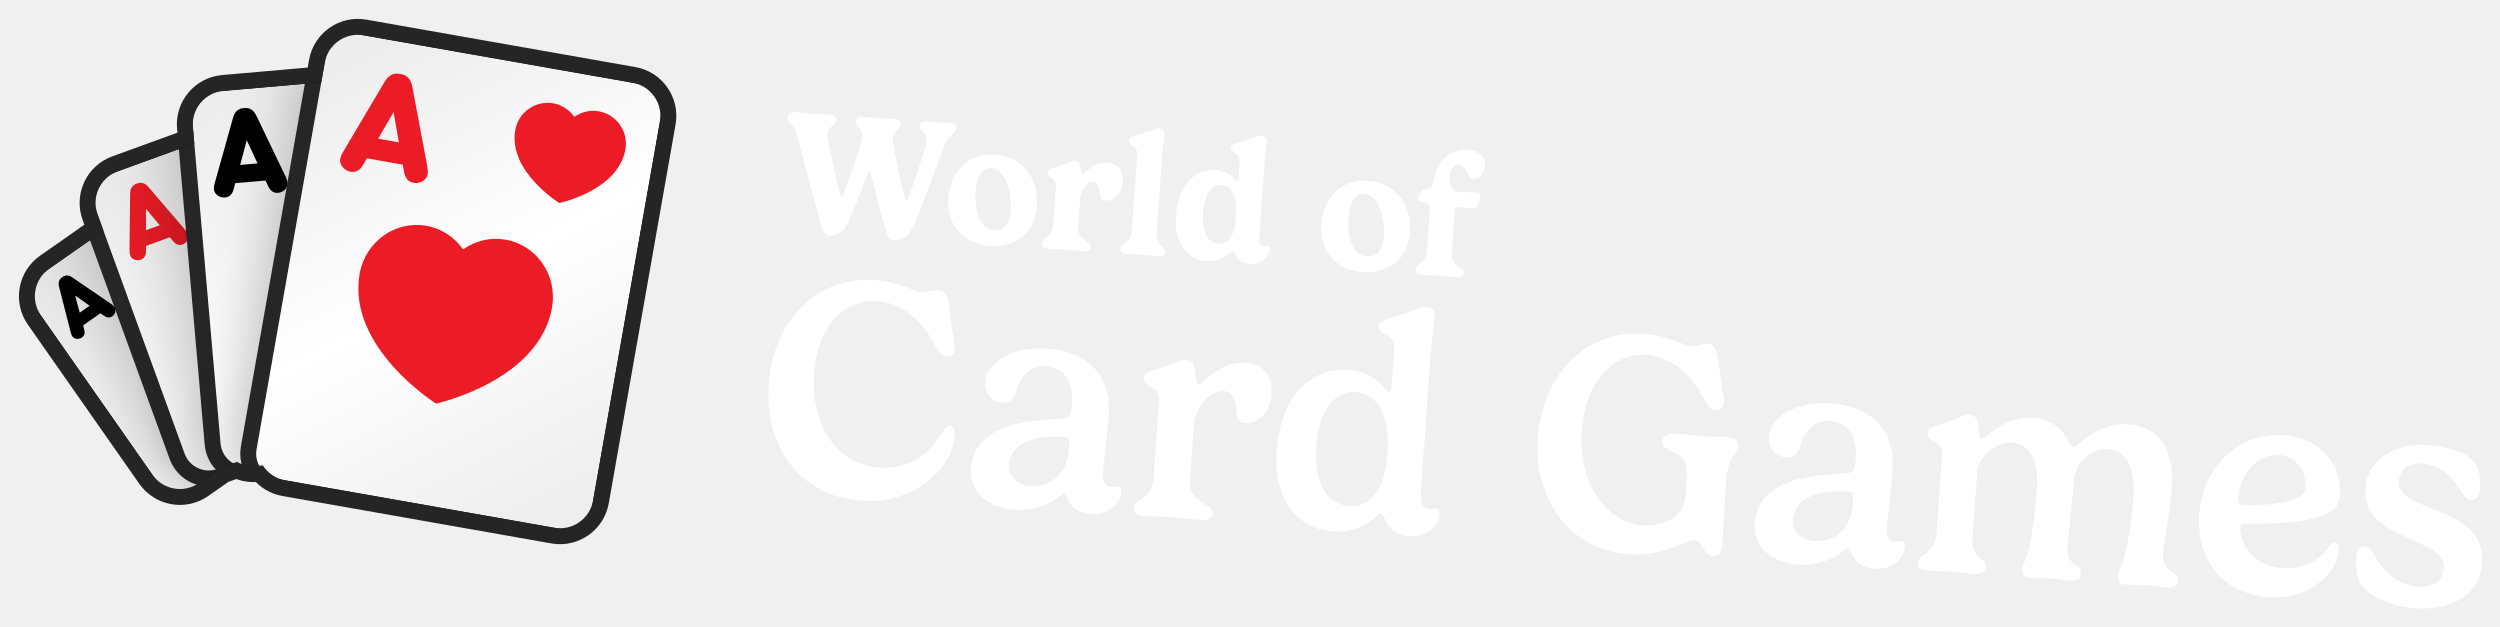
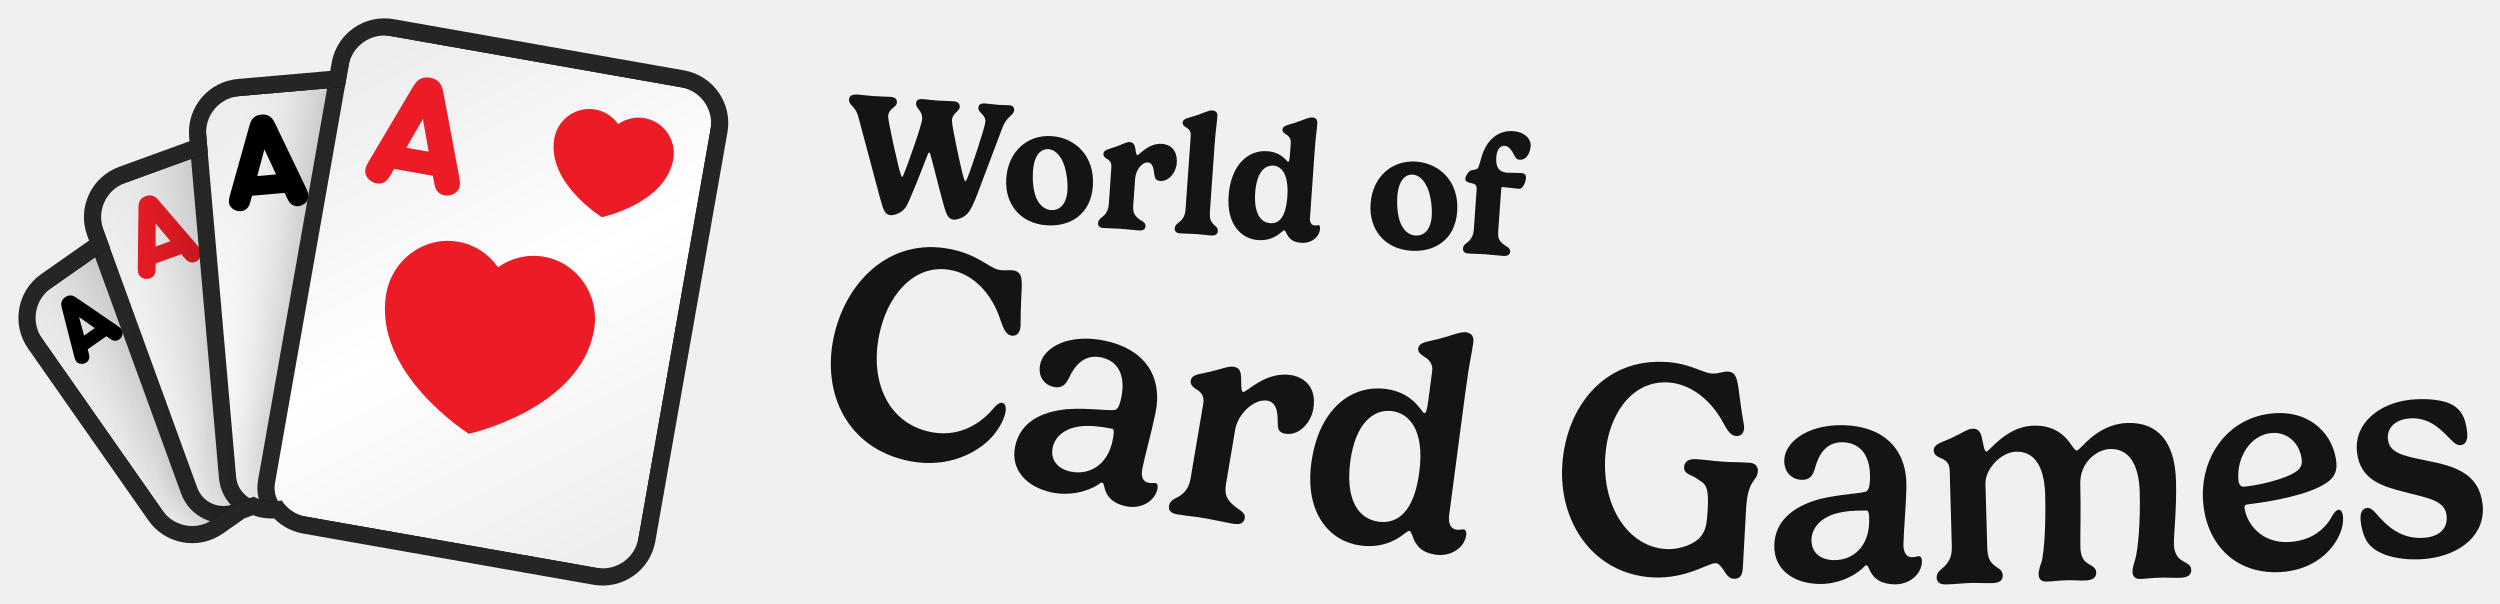
- <svg xmlns="http://www.w3.org/2000/svg" xmlns:xlink="http://www.w3.org/1999/xlink" viewBox="-3.36 -3.36 474.02 118.74" width="474.02" height="118.74">
+ <svg xmlns="http://www.w3.org/2000/svg" xmlns:xlink="http://www.w3.org/1999/xlink" viewBox="-3 -3 438.98 106" width="438.98" height="106">
  <defs>
    <rect id="path-1" x="0" y="0" width="5464" height="1280" />
    <rect id="path-3" x="0" y="0" width="1279.966" height="1280" />
    <path d="M654.667,7.381 L1041.451,230.691 C1067.755,245.877 1076.767,279.512 1061.581,305.816 L747.051,850.597 C731.865,876.902 698.23,885.914 671.926,870.727 L285.142,647.418 C271.344,639.451 262.304,626.408 259.019,612.01 L248.673,609.238 C237.588,606.268 228.207,600.115 221.247,592.027 L200.473,592.025 C198.498,592.025 196.547,591.921 194.626,591.718 L151.468,603.281 C122.13,611.142 91.974,593.731 84.112,564.393 L1.886,257.522 C-5.975,228.183 11.436,198.027 40.774,190.166 L145.477,162.11 L145.477,133.795 C145.477,103.422 170.1,78.799 200.473,78.799 L333.867,78.799 L340.716,53.24 C348.577,23.901 378.734,6.491 408.072,14.352 L563.147,55.903 L579.542,27.511 C594.728,1.207 628.363,-7.806 654.667,7.381 Z" id="path-5" />
    <filter x="-59.0%" y="-44.4%" width="218.0%" height="188.8%" filterUnits="objectBoundingBox" id="filter-7">
      <feOffset dx="0" dy="0" in="SourceAlpha" result="shadowOffsetOuter1" />
      <feGaussianBlur stdDeviation="64" in="shadowOffsetOuter1" result="shadowBlurOuter1" />
      <feColorMatrix values="0 0 0 0 0   0 0 0 0 0   0 0 0 0 0  0 0 0 0.32 0" type="matrix" in="shadowBlurOuter1" result="shadowMatrixOuter1" />
      <feMerge>
        <feMergeNode in="shadowMatrixOuter1" />
        <feMergeNode in="SourceGraphic" />
      </feMerge>
    </filter>
    <linearGradient x1="21.639%" y1="0%" x2="78.361%" y2="100%" id="linearGradient-8">
      <stop stop-color="#EDEDED" offset="0%" />
      <stop stop-color="#FFFFFF" offset="50.295%" />
      <stop stop-color="#EEEEEE" offset="100%" />
    </linearGradient>
    <filter x="-49.2%" y="-37.0%" width="198.3%" height="174.0%" filterUnits="objectBoundingBox" id="filter-9">
      <feOffset dx="0" dy="0" in="SourceAlpha" result="shadowOffsetOuter1" />
      <feGaussianBlur stdDeviation="64" in="shadowOffsetOuter1" result="shadowBlurOuter1" />
      <feColorMatrix values="0 0 0 0 0   0 0 0 0 0   0 0 0 0 0  0 0 0 0.32 0" type="matrix" in="shadowBlurOuter1" result="shadowMatrixOuter1" />
      <feMerge>
        <feMergeNode in="shadowMatrixOuter1" />
        <feMergeNode in="SourceGraphic" />
      </feMerge>
    </filter>
    <linearGradient x1="21.639%" y1="0%" x2="78.361%" y2="100%" id="linearGradient-10">
      <stop stop-color="#EDEDED" offset="0%" />
      <stop stop-color="#FFFFFF" offset="50.295%" />
      <stop stop-color="#EEEEEE" offset="100%" />
    </linearGradient>
    <filter x="-41.0%" y="-30.9%" width="181.9%" height="161.7%" filterUnits="objectBoundingBox" id="filter-11">
      <feOffset dx="0" dy="0" in="SourceAlpha" result="shadowOffsetOuter1" />
      <feGaussianBlur stdDeviation="64" in="shadowOffsetOuter1" result="shadowBlurOuter1" />
      <feColorMatrix values="0 0 0 0 0   0 0 0 0 0   0 0 0 0 0  0 0 0 0.32 0" type="matrix" in="shadowBlurOuter1" result="shadowMatrixOuter1" />
      <feMerge>
        <feMergeNode in="shadowMatrixOuter1" />
        <feMergeNode in="SourceGraphic" />
      </feMerge>
    </filter>
    <linearGradient x1="21.639%" y1="0%" x2="78.361%" y2="100%" id="linearGradient-12">
      <stop stop-color="#EDEDED" offset="0%" />
      <stop stop-color="#FFFFFF" offset="50.295%" />
      <stop stop-color="#EEEEEE" offset="100%" />
    </linearGradient>
    <filter x="-34.1%" y="-25.7%" width="168.3%" height="151.4%" filterUnits="objectBoundingBox" id="filter-13">
      <feOffset dx="0" dy="0" in="SourceAlpha" result="shadowOffsetOuter1" />
      <feGaussianBlur stdDeviation="64" in="shadowOffsetOuter1" result="shadowBlurOuter1" />
      <feColorMatrix values="0 0 0 0 0   0 0 0 0 0   0 0 0 0 0  0 0 0 0.32 0" type="matrix" in="shadowBlurOuter1" result="shadowMatrixOuter1" />
      <feMerge>
        <feMergeNode in="shadowMatrixOuter1" />
        <feMergeNode in="SourceGraphic" />
      </feMerge>
    </filter>
    <linearGradient x1="21.639%" y1="0%" x2="78.361%" y2="100%" id="linearGradient-14">
      <stop stop-color="#EDEDED" offset="0%" />
      <stop stop-color="#FFFFFF" offset="50.295%" />
      <stop stop-color="#EEEEEE" offset="100%" />
    </linearGradient>
  </defs>
  <g transform="translate(-11.594,-23.478) scale(0.11594)">
    <mask id="mask-4" fill="white">
      <use xlink:href="#path-3" />
    </mask>
    <g id="Mask" />
    <g id="Group" stroke-width="1" fill-rule="evenodd" mask="url(#mask-4)">
      <g transform="translate(700.504, 678.0126) rotate(-20) translate(-700.504, -678.0126)translate(166.0272, 238.9585)">
        <g transform="translate(-0, -0)">
          <mask id="mask-6" fill="white">
            <use xlink:href="#path-5" />
          </mask>
          <path stroke="#252525" stroke-width="26" d="M661.167,-3.877 L1047.951,219.432 C1080.473,238.209 1091.616,279.794 1072.839,312.316 L758.31,857.097 C739.533,889.619 697.948,900.762 665.426,881.986 L278.642,658.676 C264.448,650.481 253.966,637.684 248.632,622.685 L245.308,621.795 C234.009,618.767 223.884,612.979 215.705,605.026 L200.473,605.025 C198.91,605.025 197.353,604.972 195.803,604.861 L154.833,615.838 C118.559,625.557 81.275,604.031 71.555,567.758 L-10.671,260.886 C-20.39,224.613 1.136,187.328 37.41,177.609 L132.477,152.135 L132.477,133.795 C132.477,96.242 162.92,65.799 200.473,65.799 L323.892,65.799 L328.159,49.875 C337.879,13.602 375.163,-7.925 411.436,1.795 L556.877,40.764 L568.283,21.011 C587.06,-11.511 628.645,-22.654 661.167,-3.877 Z" />
          <g mask="url(#mask-6)">
            <g transform="translate(-12.346, -20.1207)">
              <g id="small_spade_1" filter="url(#filter-7)" transform="translate(210.9129, 389.3938) rotate(-15) translate(-210.9129, -389.3938)translate(49.8576, 175.5497)">
                <rect id="Background" stroke="#252525" stroke-width="26" fill="url(#linearGradient-8)" x="-13" y="-13" width="348.11" height="453.688" rx="54.996" />
                <path d="M243.897,27.593 C243.897,27.593 294.439,46.921 294.501,83.212 C294.501,98.995 281.209,111.813 264.79,111.831 C259.556,111.836 254.629,110.478 250.35,108.157 L256.538,128.766 L231.229,128.766 L237.404,108.197 C233.153,110.517 228.26,111.881 223.047,111.892 C206.62,111.901 193.284,99.118 193.266,83.326 C193.205,47.045 243.897,27.593 243.897,27.593 Z" id="Spade-small" fill="#000000" />
                <path d="M24.778,103.856 L51.007,34.253 C52.733,29.769 54.044,27.838 56.046,26.251 C58.462,24.32 61.015,23.561 64.605,23.561 C68.194,23.561 70.748,24.32 73.164,26.251 C75.165,27.838 76.477,29.769 78.202,34.253 L104.431,103.856 C106.709,109.926 108.228,114.686 103.603,119.308 C101.463,121.446 98.219,122.895 94.906,122.895 C92.214,122.895 89.798,121.998 88.073,120.412 C86.002,118.549 85.105,116.687 83.31,111.72 L81.861,107.719 L47.349,107.719 L45.899,111.72 C44.105,116.687 43.207,118.549 41.137,120.412 C39.411,121.998 36.995,122.895 34.303,122.895 C30.99,122.895 27.746,121.446 25.606,119.308 C20.982,114.686 22.5,109.926 24.778,103.856 Z M74.544,87.576 L64.605,60.259 L54.665,87.576 L74.544,87.576 Z" id="A" fill="#000000" />
              </g>
              <g id="small_diamond_1" filter="url(#filter-9)" transform="translate(351.0898, 355.5329) rotate(-360) translate(-351.0898, -355.5329)translate(157.8235, 98.9199)">
                <rect id="Background" stroke="#252525" stroke-width="26" fill="url(#linearGradient-10)" x="-13" y="-13" width="412.533" height="539.226" rx="54.996" />
                <polygon id="Diamond-small" fill="#EB1B28" points="300.954 22.074 353.401 93.826 300.954 165.557 248.485 93.826" />
                <path d="M29.802,125.878 L61.277,42.355 C63.348,36.974 64.921,34.657 67.323,32.753 C70.222,30.435 73.287,29.524 77.594,29.524 C81.901,29.524 84.966,30.435 87.865,32.753 C90.267,34.657 91.841,36.974 93.911,42.355 L125.386,125.878 C128.119,133.163 129.942,138.875 124.392,144.421 C121.824,146.987 117.932,148.725 113.956,148.725 C110.725,148.725 107.826,147.649 105.756,145.745 C103.271,143.51 102.194,141.275 100.041,135.315 L98.301,130.514 L56.887,130.514 L55.148,135.315 C52.994,141.275 51.917,143.51 49.432,145.745 C47.362,147.649 44.463,148.725 41.232,148.725 C37.257,148.725 33.364,146.987 30.796,144.421 C25.247,138.875 27.069,133.163 29.802,125.878 Z M89.521,106.343 L77.594,73.562 L65.667,106.343 L89.521,106.343 Z" id="A" fill="#EB1B28" />
              </g>
              <g id="small_clover_1" filter="url(#filter-11)" transform="translate(511.6136, 377.7066) rotate(-345) translate(-511.6136, -377.7066)translate(279.6941, 69.771)">
                <rect id="Background" stroke="#252525" stroke-width="26" fill="url(#linearGradient-12)" x="-13" y="-13" width="489.839" height="641.871" rx="54.996" />
                <path d="M347.866,39.734 C367.599,39.734 383.595,55.536 383.595,75.06 C383.595,84.425 379.905,92.946 373.883,99.274 C378.307,97.333 383.203,96.253 388.353,96.253 C408.072,96.253 424.081,112.082 424.081,131.58 C424.081,151.104 408.072,166.919 388.353,166.919 C372.39,166.919 358.858,156.556 354.282,142.251 C354.334,142.684 354.408,143.092 354.506,143.474 C358.945,160.826 367.798,185.424 367.798,185.424 L328,185.424 C328,185.424 336.827,160.734 341.253,143.474 C341.354,143.079 341.428,142.656 341.479,142.206 C336.916,156.534 323.372,166.919 307.393,166.919 C287.646,166.919 271.677,151.104 271.677,131.58 C271.677,112.082 287.646,96.253 307.393,96.253 C312.539,96.253 317.432,97.331 321.855,99.271 C315.837,92.944 312.15,84.424 312.15,75.06 C312.15,55.536 328.133,39.734 347.866,39.734 Z" id="Clover-small" fill="#000000" />
                <path d="M28.576,146.475 L66.345,46.247 C68.83,39.79 70.719,37.009 73.601,34.724 C77.08,31.943 80.758,30.85 85.926,30.85 C91.095,30.85 94.772,31.943 98.251,34.724 C101.133,37.009 103.022,39.79 105.507,46.247 L143.276,146.475 C146.556,155.216 148.743,162.07 142.084,168.726 C139.003,171.805 134.331,173.891 129.56,173.891 C125.684,173.891 122.205,172.6 119.72,170.315 C116.738,167.633 115.446,164.951 112.862,157.799 L110.775,152.038 L61.078,152.038 L58.99,157.799 C56.406,164.951 55.114,167.633 52.132,170.315 C49.647,172.6 46.168,173.891 42.292,173.891 C37.521,173.891 32.85,171.805 29.768,168.726 C23.109,162.07 25.296,155.216 28.576,146.475 Z M100.239,123.032 L85.926,83.696 L71.613,123.032 L100.239,123.032 Z" id="A" fill="#000000" />
              </g>
              <g id="small_heart_1" filter="url(#filter-13)" transform="translate(675.6425, 459.1748) rotate(-330) translate(-675.6425, -459.1748)translate(397.3371, 89.6494)">
                <rect id="Background" stroke="#252525" stroke-width="26" fill="url(#linearGradient-14)" x="-13" y="-13" width="582.611" height="765.051" rx="54.996" />
                <path d="M341.635,288.824 C315.976,288.845 292.736,299.456 275.815,316.611 C258.851,299.507 235.579,288.948 209.909,288.989 C158.08,289.041 116.117,332.207 116.16,385.365 C116.309,507.485 276.113,572.616 276.113,572.616 C276.113,572.616 435.789,507.092 435.619,384.932 C435.544,331.774 393.497,288.752 341.635,288.824" id="Heart-big" fill="#EB1B28" />
                <path d="M417.458,71.521 C407.751,61.933 394.392,55.711 379.689,55.711 C350.027,55.745 325.983,79.908 326.015,109.677 C326.095,178.084 417.593,214.563 417.593,214.563 C417.593,214.563 508.981,177.883 508.901,109.459 C508.854,79.674 484.777,55.594 455.084,55.627 C440.412,55.627 427.165,61.899 417.458,71.521 Z" id="Heart-small" fill="#EB1B28" />
                <path d="M56.059,190.564 L101.383,70.289 C104.365,62.541 106.631,59.203 110.09,56.462 C114.264,53.124 118.677,51.813 124.88,51.813 C131.082,51.813 135.495,53.124 139.67,56.462 C143.129,59.203 145.395,62.541 148.377,70.289 L193.701,190.564 C197.637,201.054 200.261,209.278 192.269,217.265 C188.572,220.96 182.966,223.464 177.241,223.464 C172.589,223.464 168.415,221.914 165.433,219.172 C161.855,215.954 160.304,212.735 157.203,204.153 L154.698,197.239 L95.061,197.239 L92.556,204.153 C89.455,212.735 87.905,215.954 84.327,219.172 C81.345,221.914 77.17,223.464 72.518,223.464 C66.793,223.464 61.187,220.96 57.49,217.265 C49.499,209.278 52.123,201.054 56.059,190.564 Z M142.055,162.432 L124.88,115.228 L107.704,162.432 L142.055,162.432 Z" id="A" fill="#EB1B28" />
              </g>
            </g>
          </g>
        </g>
      </g>
    </g>
  </g>
-   <path fill="#ffffff" d="M161.06 29.86C161.22 29.41 161.37 29.14 161.49 29.15C161.57 29.15 161.68 29.29 161.74 29.59C162.42 32.03 164.14 39.23 164.73 40.72C165.06 41.59 165.46 42.12 166.26 42.18C166.75 42.21 168.32 41.91 169.23 40.63C169.71 39.93 170.39 38.42 170.86 37.13L175.67 24.41C176.57 21.95 177.89 22.04 177.97 20.93C178.01 20.37 177.67 20.02 177.03 19.98C176.38 19.93 175.73 19.95 175.08 19.9C174.36 19.85 172.95 19.67 172.31 19.63C171.38 19.56 171.06 19.95 171.02 20.48C170.95 21.48 172.48 21.73 172.38 23.21C172.3 24.35 169.49 32.74 168.84 34.21C168.69 34.54 168.57 34.75 168.49 34.74C168.43 34.74 168.35 34.6 168.26 34.33C167.78 32.95 165.83 23.8 165.89 22.92C166 21.44 167.34 21.26 167.41 20.29C167.46 19.62 166.99 19.26 166.17 19.2C165.32 19.14 164.29 19.15 162.98 19.06C162.26 19.01 160.86 18.83 160.2 18.78C159.29 18.72 158.96 19.11 158.93 19.63C158.86 20.63 160.23 21.01 160.11 22.7C160.02 23.94 157.08 32.12 156.53 33.41C156.45 33.64 156.31 33.89 156.22 33.89C156.15 33.88 156.06 33.73 156.01 33.56C155.48 32.12 153.46 22.92 153.52 22.07C153.62 20.56 155.15 20.44 155.22 19.44C155.26 18.83 154.88 18.41 154.01 18.35C153.14 18.29 151.95 18.29 150.59 18.19C149.22 18.1 148.53 17.97 147.75 17.91C146.57 17.83 145.98 18.05 145.92 18.89C145.88 19.41 146.29 19.88 146.6 20.19C147.31 20.91 147.6 21.69 147.78 22.41L151.8 37.46C152.08 38.55 152.46 39.73 152.5 39.87C152.81 40.73 153.23 41.27 154.03 41.33C154.51 41.36 156.03 41.05 156.94 39.77C157.56 38.87 159.93 32.88 161.06 29.86ZM184.66 28.5C185.77 28.57 186.84 29.51 187.56 31.27C188.13 32.77 188.43 34.87 188.31 36.54C188.11 39.43 186.62 40.43 185.11 40.32C183.95 40.24 182.84 39.42 182.21 37.83C181.62 36.29 181.52 34.32 181.62 32.8C181.85 29.54 183.23 28.4 184.66 28.5ZM176.44 34.18C176.09 39.11 179.14 42.92 184.27 43.27C188.87 43.6 192.86 41.14 193.25 35.65C193.65 29.83 189.82 26.29 185.28 25.97C180.51 25.64 176.8 28.98 176.44 34.18ZM203.99 31.08C204.57 31.12 204.95 31.73 205.09 32.77C205.26 33.92 205.26 34.6 206.34 34.67C207.97 34.79 209.4 33.04 209.53 31.24C209.71 28.63 208.26 27.58 206.65 27.46C204.01 27.28 202.26 29.68 201.9 29.65C201.62 29.63 201.57 28.95 201.48 28.31C201.31 27.45 200.99 27.17 200.38 27.13C199.81 27.09 199.34 27.41 197.67 28.04C196.38 28.49 195.36 28.57 195.3 29.4C195.27 29.85 195.55 30.08 195.88 30.32C196.35 30.57 196.92 31 196.85 31.95L196.35 39.03C196.3 39.87 196.14 40.71 195.28 41.51C194.94 41.8 194.31 42.12 194.26 42.82C194.23 43.31 194.46 43.74 195.26 43.8C196.66 43.89 197.35 43.86 198.46 43.94C200.09 44.05 201.2 44.21 202.15 44.28C203.11 44.35 203.44 43.97 203.48 43.42C203.53 42.66 202.61 42.43 202.09 41.99C201.22 41.23 201 40.67 201.09 39.38L201.45 34.23C201.56 32.64 202.68 30.99 203.99 31.08ZM217.41 22.14C217.47 21.39 217.08 21.03 216.44 20.99C215.72 20.93 214.71 21.51 213.06 22.03C211.76 22.47 210.73 22.55 210.68 23.33C210.65 23.78 210.96 24.01 211.29 24.23C211.76 24.5 212.31 24.96 212.25 25.78L211.25 40.07C211.19 40.91 211.04 41.75 210.16 42.55C209.84 42.84 209.19 43.16 209.14 43.86C209.11 44.35 209.34 44.78 210.14 44.84C211.32 44.92 212.26 44.9 213.35 44.98C214.2 45.04 215.32 45.2 216.18 45.26C217.13 45.33 217.47 44.95 217.5 44.4C217.56 43.66 217.01 43.51 216.57 42.98C216.11 42.44 215.88 41.93 215.97 40.63L216.83 28.34C217.13 24.06 217.29 23.88 217.41 22.14ZM227.69 42.87C225.66 42.73 224.5 40.72 224.76 36.95C225.04 33.02 226.59 31.58 228.31 31.7C229.8 31.8 231.31 33.27 231 37.68C230.71 41.8 229.35 42.99 227.69 42.87ZM233.73 46.68C235.62 46.82 237.23 45.61 237.35 43.89C237.38 43.51 237.23 43.26 237.05 43.24C236.82 43.23 236.63 43.33 236.29 43.31C235.57 43.26 235.34 42.51 235.39 41.88L236.24 29.7C236.54 25.42 236.7 25.23 236.82 23.5C236.87 22.74 236.48 22.39 235.85 22.34C235.12 22.29 234.08 22.86 232.45 23.39C231.13 23.82 230.1 23.9 230.05 24.69C230.02 25.13 230.36 25.37 230.69 25.59C231.17 25.85 231.72 26.4 231.66 27.29L231.5 29.65C231.42 30.75 231.31 30.97 231.14 30.96C230.88 30.94 229.99 29.1 227.09 28.89C223.33 28.63 220.01 31.61 219.6 37.58C219.21 43.08 222.04 45.92 225.34 46.15C227.47 46.3 228.83 45.44 229.6 44.81C230 44.5 230.23 44.25 230.38 44.26C230.57 44.27 230.65 44.54 230.82 44.8C231.42 46.06 232.26 46.58 233.73 46.68ZM255.38 33.44C256.49 33.52 257.56 34.45 258.28 36.21C258.85 37.72 259.15 39.82 259.03 41.49C258.83 44.37 257.34 45.37 255.83 45.27C254.67 45.18 253.56 44.37 252.93 42.77C252.34 41.23 252.23 39.27 252.34 37.74C252.57 34.48 253.95 33.34 255.38 33.44ZM247.16 39.12C246.81 44.06 249.85 47.86 254.98 48.22C259.59 48.54 263.58 46.09 263.97 40.6C264.37 34.78 260.54 31.23 256 30.92C251.23 30.58 247.52 33.93 247.16 39.12ZM272.51 36.24C272.53 35.88 272.68 35.84 272.78 35.84C273.34 35.88 275.43 36.16 275.82 36.19C276.13 36.21 276.35 36.13 276.49 36C276.98 35.59 277.28 34.68 277.31 34.14C277.37 33.38 276.95 33.17 276.43 33.13C276 33.11 274.29 33.1 273.7 33.06C271.83 32.93 271.44 31.75 271.56 29.98C271.64 28.78 272.21 27.78 273.14 27.85C274.08 27.91 274.51 28.75 274.97 29.52C275.23 30.02 275.39 30.51 276.07 30.56C277.49 30.66 278.14 29.1 278.23 27.89C278.32 26.56 277.12 25.16 274.82 25C271.91 24.8 269.96 26.74 269.02 29.03C268.55 30.23 268.24 31.97 267.94 32.23C267.49 32.59 266.86 32.48 266.46 32.7C266.1 32.94 265.58 33.73 265.55 34.24C265.51 34.84 266.07 34.96 267 35.16C267.52 35.29 267.79 35.58 267.75 36.25L267.2 43.99C267.15 44.82 266.97 45.67 266.11 46.46C265.78 46.75 265.14 47.07 265.1 47.77C265.06 48.27 265.29 48.69 266.1 48.75C267.26 48.83 268.23 48.82 269.3 48.89C270.94 49.01 271.96 49.16 272.9 49.23C273.87 49.29 274.2 48.92 274.24 48.36C274.3 47.61 273.36 47.33 272.85 46.9C271.98 46.15 271.85 45.63 271.94 44.33Z" />
-   <path fill="#ffffff" d="M142.37 69.58C141.6 80.67 147.83 90.72 159.89 91.57C167.47 92.1 172.87 88.56 175.57 84.78C176.88 82.9 177.58 80.89 177.69 79.25C177.75 78.43 177.53 77.39 176.8 77.34C176.21 77.3 175.72 77.97 175.26 78.7C173.38 82.01 169.56 85.74 163.42 85.31C155.05 84.73 150.33 76.93 150.99 67.45C151.54 59.63 155.96 53.24 163.04 53.73C167.02 54.01 170.71 56.68 173.14 60.73C174.16 62.45 174.75 64.08 176.16 64.18C176.92 64.23 177.6 63.75 177.68 62.67C177.73 61.9 177.39 60.94 176.93 57.32C176.42 53.75 176.5 51.79 174.62 51.66C173.6 51.59 172.71 52.11 171.48 52.03C169.58 51.89 167.35 50.09 162.7 49.77C150.41 48.91 143.14 58.63 142.37 69.58ZM199.34 81.83C199.02 86.3 196.03 89.09 192.05 88.82C189.54 88.64 187.82 87.11 187.99 84.68C188.13 82.6 189.65 80.65 192.83 79.84C194.53 79.43 196.51 79.33 198.94 79.5C199.32 79.53 199.46 80.07 199.34 81.83ZM189.89 76.87C184.6 78.06 181.05 80.81 180.73 85.41C180.41 90.09 184.09 92.96 189.03 93.31C192.37 93.54 195.63 92.36 197.66 90.65C197.91 90.43 198.17 90.1 198.37 90.11C198.58 90.13 198.74 90.37 198.84 90.64C199.56 92.84 201.14 93.89 203.63 94.07C206.55 94.27 209.04 92.39 209.21 89.87C209.26 89.2 208.99 88.85 208.76 88.84C208.32 88.81 208.01 89.02 207.31 88.97C206.02 88.88 205.69 87.62 205.78 86.34C205.97 83.67 206.61 79.19 206.87 75.38C207.4 67.8 202.81 63.28 195.26 62.75C188.09 62.25 183.68 65.61 183.44 68.98C183.26 71.56 184.99 72.85 186.63 72.97C188.24 73.08 188.89 72.18 189.34 70.78C190.18 68.13 191.81 65.83 194.94 66.05C198.8 66.32 200.17 69.47 199.91 73.25C199.78 75.09 199.45 75.54 199.11 75.75C198.38 76.2 193.77 76.05 189.89 76.87ZM228.78 70.8C230.04 70.89 230.78 72.03 231.01 73.84C231.26 75.68 231.13 76.73 232.83 76.84C235.37 77.02 237.56 74.38 237.76 71.51C238.05 67.36 235.53 65.59 232.86 65.41C227.92 65.06 224.51 69.62 223.9 69.57C223.4 69.54 223.39 68.04 223.19 66.64C222.98 65.36 222.48 64.95 221.58 64.88C220.61 64.81 219.63 65.39 217.13 66.28C215.17 66.96 213.63 67.09 213.54 68.38C213.49 69.08 213.99 69.5 214.58 69.83C215.58 70.29 216.51 70.94 216.4 72.46L215.38 87.07C215.28 88.56 214.95 89.8 213.43 90.99C212.84 91.42 211.78 91.84 211.7 92.95C211.65 93.69 212.02 94.36 213.42 94.46C215.85 94.63 216.62 94.53 218.44 94.66C220.92 94.83 222.87 95.12 224.43 95.23C226.01 95.34 226.52 94.76 226.58 93.91C226.66 92.71 225.07 92.36 224.2 91.68C222.66 90.57 222.17 89.66 222.31 87.64L223.05 76.98C223.26 74.03 226 70.6 228.78 70.8ZM252.46 92.57C248.07 92.26 245.75 88.1 246.23 81.22C246.74 73.82 250.08 70.73 253.77 70.99C256.96 71.21 260.31 74.12 259.72 82.52C259.19 90.22 256.15 92.83 252.46 92.57ZM263.97 98.29C266.87 98.49 269.38 96.61 269.56 94.09C269.61 93.42 269.31 93.07 269.07 93.05C268.64 93.02 268.36 93.24 267.62 93.19C266.34 93.1 265.92 91.83 266.01 90.55L267.68 66.78C268.16 59.93 268.47 59.19 268.64 56.73C268.73 55.5 268.15 54.91 267.1 54.83C265.96 54.75 264.43 55.64 261.6 56.53C259.64 57.16 258.13 57.32 258.05 58.55C258 59.25 258.62 59.65 259.21 60.01C260.21 60.47 261.12 61.32 261.02 62.73L260.59 68.82C260.47 70.63 260.26 71 259.97 70.98C259.47 70.94 257.71 67.14 252.3 66.77C245.54 66.29 239.44 71.43 238.7 82.08C238.01 91.91 243.27 96.99 249.21 97.4C253.16 97.68 255.71 96.12 257.12 94.98C257.83 94.42 258.22 93.97 258.48 93.99C258.77 94.01 258.92 94.4 259.13 94.83C260.05 97.19 261.57 98.12 263.97 98.29ZM305.49 101.75C309.24 102.01 312.45 101.03 314.66 100.15C316.17 99.58 317.27 98.98 318.01 99.04C318.56 99.07 319.04 99.78 319.52 100.46C320.1 101.5 320.71 102.02 321.35 102.06C322.7 102.16 323.11 101.33 323.21 99.96C323.33 98.17 323.67 91.14 323.88 88.15C324.27 82.68 326.02 83.19 326.16 81.22C326.23 80.32 325.71 79.63 324.51 79.55C322.5 79.41 321.11 79.46 319.27 79.33C317.92 79.24 315.82 78.94 314.3 78.84C312.72 78.73 311.92 79.29 311.84 80.34C311.74 81.77 313.41 81.89 314.47 82.7C315.9 83.68 316.75 83.8 316.39 88.95C316.2 91.59 316.02 92.54 315.14 93.72C314.1 95.17 311.19 96.47 308.14 96.26C301.23 95.77 295.84 88.37 296.56 78.13C297.11 70.16 301.79 63.43 308.87 63.93C312.85 64.21 316.55 66.88 318.97 70.93C320 72.65 320.59 74.28 321.99 74.37C322.76 74.43 323.44 73.95 323.51 72.86C323.56 72.1 323.22 71.14 322.77 67.52C322.25 63.95 322.33 61.99 320.46 61.86C319.43 61.78 318.54 62.31 317.31 62.22C315.41 62.09 313.19 60.29 308.53 59.96C296.24 59.1 288.97 68.83 288.21 79.78C287.43 90.87 294.02 100.95 305.49 101.75ZM347.95 92.22C347.64 96.7 344.65 99.49 340.67 99.21C338.15 99.03 336.43 97.5 336.6 95.07C336.75 92.99 338.27 91.04 341.44 90.23C343.15 89.82 345.12 89.73 347.55 89.9C347.93 89.92 348.07 90.46 347.95 92.22ZM338.5 87.26C333.21 88.45 329.67 91.2 329.35 95.8C329.02 100.48 332.7 103.36 337.65 103.7C340.98 103.94 344.24 102.75 346.27 101.04C346.53 100.82 346.78 100.49 346.99 100.5C347.19 100.52 347.35 100.76 347.45 101.04C348.18 103.23 349.75 104.28 352.24 104.46C355.17 104.66 357.65 102.78 357.83 100.26C357.88 99.59 357.61 99.25 357.37 99.23C356.93 99.2 356.62 99.41 355.92 99.36C354.63 99.27 354.31 98.02 354.4 96.73C354.59 94.06 355.22 89.58 355.49 85.78C356.02 78.2 351.42 73.67 343.87 73.14C336.7 72.64 332.29 76.01 332.06 79.37C331.88 81.95 333.61 83.25 335.25 83.36C336.86 83.47 337.51 82.58 337.96 81.17C338.79 78.52 340.42 76.22 343.55 76.44C347.42 76.71 348.78 79.87 348.52 83.64C348.39 85.48 348.07 85.93 347.73 86.14C346.99 86.59 342.38 86.45 338.5 87.26ZM389.82 81.47C389.44 81.44 389.21 80.87 388.66 79.95C387.2 77.32 384.81 76.03 381.89 75.83C376.65 75.46 372.89 79.99 372.34 79.95C371.87 79.92 371.85 78.42 371.69 77.03C371.48 75.75 370.95 75.33 370.08 75.27C369.11 75.2 368.3 75.79 365.8 76.67C363.84 77.36 362.24 77.48 362.15 78.77C362.1 79.53 362.69 79.96 363.23 80.26C364.14 80.7 364.98 81.32 364.87 82.84L363.85 97.45C363.74 98.94 363.45 100.18 361.99 101.38C361.43 101.81 360.4 102.23 360.32 103.35C360.27 104.08 360.63 104.75 361.98 104.85C363.79 104.97 365.24 104.93 366.91 105.04C368.34 105.14 369.5 105.37 371.02 105.48C372.54 105.58 373.05 105 373.11 104.15C373.19 103.01 372.3 102.77 371.56 101.96C370.8 101.14 370.53 100.3 370.67 98.28L371.52 86.19C371.72 83.23 375.22 80.33 378.03 80.53C381.43 80.77 383.25 83.66 382.85 89.42C382.45 95.16 381.54 100.6 380.89 102.29C380.65 102.83 380.14 103.79 380.07 104.73C380.02 105.46 380.36 106.13 381.47 106.21C382.93 106.31 383.59 106.21 385.37 106.33C386.86 106.44 387.64 106.64 388.96 106.73C390.51 106.84 391.17 106.3 391.23 105.42C391.31 104.31 390.47 104.1 389.55 103.3C388.75 102.57 388.57 101.38 388.65 100.24C388.79 98.31 389.45 93.39 389.83 88C390.12 83.81 393.69 81.62 396.26 81.8C399.66 82.04 401.57 84.94 401.17 90.7C400.77 96.44 399.71 101.87 399.04 103.55C398.82 104.1 398.31 105.06 398.25 106C398.2 106.73 398.53 107.4 399.61 107.48C401.11 107.58 401.76 107.48 403.55 107.6C405.01 107.71 406.08 107.93 407.37 108.02C408.92 108.13 409.58 107.59 409.64 106.71C409.72 105.6 408.85 105.39 407.88 104.58C407.01 103.88 406.69 102.65 406.77 101.51C406.9 99.58 408.01 94.62 408.39 89.24C408.92 81.72 406.06 77.52 400.15 77.1C394.12 76.68 390.49 81.52 389.82 81.47ZM433.75 89.04C433.7 89.86 433.33 90.42 432.63 90.85C430.27 92.24 424.16 92.58 421.93 92.42C421.23 92.37 420.97 91.8 421.04 90.89C421.34 86.56 424.65 82.61 428.77 82.9C431.85 83.12 433.98 85.76 433.75 89.04ZM437.91 94.01C439.25 93.37 440.2 92.37 440.32 90.56C440.69 85.26 437.11 79.69 429.71 79.17C420.72 78.54 414.23 85.56 413.63 94.16C413.03 102.77 418.16 109.27 426.83 109.88C435.17 110.46 439.81 104.67 440.06 101.13C440.13 100.08 439.87 99.59 439.4 99.55C439.05 99.53 438.62 99.85 438.27 100.24C436.54 102.65 433.72 104.66 429.24 104.34C423.19 103.92 421.24 98.9 421.42 96.41C421.45 96 421.66 95.9 422.22 95.91C426.47 96.06 434.28 95.87 437.91 94.01ZM457.08 81.03C451.14 80.61 445.52 83.51 445.13 89.19C444.75 94.63 448.93 96.63 452.72 98.4C457.02 100.43 460.21 101.39 460 104.41C459.84 106.72 458.13 108.1 455.29 107.9C450.46 107.56 448.14 104.11 446.77 101.8C446.25 100.89 445.74 100.2 445.12 100.16C444.1 100.09 443.51 100.87 443.4 102.51C443.25 104.62 443.63 106.41 444.35 107.43C446.21 110.29 451.2 111.73 454.68 111.97C461.47 112.45 466.86 109.33 467.27 103.5C467.7 97.39 463.06 95.18 458.16 93.25C453.9 91.51 451.3 90.53 451.49 87.81C451.63 85.79 453.29 84.35 456.1 84.55C459.76 84.8 461.66 87.38 462.92 89.23C463.69 90.37 464.23 91.41 465.2 91.48C466.11 91.54 466.75 90.79 466.86 89.24C467.02 86.96 466.74 85.41 465.65 84.13C464.03 82.16 459.95 81.23 457.08 81.03Z" />
+   <path fill="#141414" d="M159.78 24.42C159.92 24.02 160.06 23.77 160.16 23.78C160.24 23.78 160.33 23.91 160.39 24.18C161.01 26.39 162.57 32.9 163.1 34.25C163.4 35.03 163.75 35.52 164.48 35.57C164.93 35.6 166.34 35.33 167.17 34.16C167.6 33.54 168.22 32.16 168.64 31L172.99 19.49C173.81 17.27 175.01 17.35 175.08 16.34C175.11 15.84 174.81 15.52 174.23 15.48C173.64 15.44 173.05 15.46 172.46 15.42C171.81 15.37 170.54 15.21 169.96 15.17C169.11 15.11 168.82 15.46 168.79 15.93C168.73 16.84 170.11 17.07 170.02 18.4C169.94 19.44 167.4 27.03 166.82 28.36C166.68 28.66 166.57 28.85 166.5 28.84C166.44 28.84 166.38 28.71 166.29 28.47C165.85 27.22 164.09 18.94 164.15 18.14C164.24 16.81 165.46 16.64 165.52 15.77C165.56 15.16 165.14 14.83 164.4 14.78C163.63 14.72 162.7 14.73 161.52 14.65C160.87 14.61 159.6 14.44 159 14.4C158.17 14.34 157.88 14.69 157.85 15.17C157.78 16.07 159.03 16.41 158.92 17.94C158.84 19.07 156.18 26.47 155.68 27.64C155.6 27.84 155.48 28.07 155.4 28.06C155.34 28.06 155.26 27.92 155.21 27.77C154.73 26.47 152.9 18.15 152.95 17.37C153.05 16.01 154.43 15.9 154.49 14.99C154.53 14.45 154.18 14.06 153.4 14.01C152.61 13.95 151.54 13.95 150.31 13.87C149.06 13.78 148.45 13.66 147.73 13.61C146.67 13.54 146.13 13.74 146.08 14.5C146.05 14.97 146.42 15.4 146.7 15.67C147.34 16.33 147.6 17.03 147.76 17.68L151.4 31.3C151.66 32.29 152 33.35 152.04 33.48C152.31 34.26 152.69 34.74 153.42 34.79C153.85 34.82 155.22 34.55 156.05 33.38C156.61 32.57 158.75 27.15 159.78 24.42ZM181.12 23.19C182.13 23.26 183.1 24.1 183.75 25.7C184.27 27.06 184.53 28.95 184.43 30.47C184.25 33.08 182.9 33.98 181.54 33.89C180.49 33.81 179.48 33.07 178.91 31.63C178.38 30.24 178.28 28.46 178.38 27.08C178.58 24.13 179.83 23.1 181.12 23.19ZM173.69 28.33C173.38 32.79 176.13 36.23 180.77 36.56C184.94 36.85 188.55 34.63 188.9 29.66C189.26 24.4 185.79 21.19 181.69 20.9C177.37 20.6 174.02 23.63 173.69 28.33ZM198.62 25.53C199.13 25.57 199.48 26.11 199.61 27.06C199.76 28.1 199.76 28.71 200.74 28.78C202.21 28.88 203.51 27.3 203.63 25.67C203.79 23.31 202.47 22.36 201.02 22.26C198.63 22.09 197.05 24.26 196.72 24.23C196.47 24.22 196.43 23.6 196.35 23.02C196.19 22.25 195.9 21.99 195.35 21.95C194.83 21.91 194.41 22.21 192.89 22.78C191.73 23.19 190.8 23.25 190.75 24.01C190.72 24.41 190.98 24.62 191.27 24.84C191.71 25.06 192.21 25.45 192.15 26.31L191.71 32.72C191.65 33.48 191.51 34.24 190.73 34.96C190.43 35.22 189.86 35.51 189.81 36.15C189.78 36.59 189.99 36.98 190.72 37.03C191.98 37.12 192.61 37.09 193.62 37.16C195.08 37.26 196.09 37.41 196.95 37.47C197.82 37.53 198.11 37.19 198.15 36.69C198.2 36 197.36 35.8 196.9 35.39C196.11 34.71 195.91 34.2 195.99 33.03L196.32 28.38C196.42 26.94 197.43 25.45 198.62 25.53ZM210.76 17.44C210.81 16.76 210.46 16.43 209.88 16.39C209.22 16.35 208.31 16.87 206.82 17.34C205.64 17.74 204.71 17.81 204.66 18.52C204.63 18.92 204.92 19.13 205.22 19.33C205.65 19.57 206.14 19.99 206.09 20.73L205.18 33.66C205.13 34.42 204.99 35.18 204.19 35.9C203.91 36.16 203.32 36.45 203.27 37.09C203.24 37.53 203.46 37.92 204.18 37.97C205.25 38.05 206.1 38.03 207.08 38.1C207.85 38.15 208.87 38.3 209.64 38.35C210.5 38.41 210.8 38.08 210.84 37.57C210.89 36.91 210.39 36.77 209.99 36.29C209.58 35.8 209.37 35.34 209.45 34.17L210.23 23.05C210.5 19.18 210.65 19.01 210.76 17.44ZM220.05 36.19C218.22 36.06 217.17 34.25 217.4 30.84C217.65 27.28 219.06 25.98 220.61 26.08C221.96 26.18 223.33 27.51 223.05 31.5C222.79 35.22 221.55 36.3 220.05 36.19ZM225.52 39.64C227.22 39.76 228.69 38.67 228.79 37.12C228.82 36.77 228.69 36.54 228.52 36.53C228.32 36.52 228.14 36.61 227.83 36.59C227.18 36.54 226.97 35.87 227.02 35.29L227.79 24.28C228.06 20.41 228.2 20.24 228.31 18.67C228.36 17.98 228.01 17.66 227.43 17.62C226.78 17.58 225.83 18.09 224.36 18.57C223.17 18.96 222.24 19.03 222.19 19.74C222.16 20.14 222.47 20.36 222.77 20.56C223.2 20.8 223.7 21.29 223.65 22.09L223.5 24.23C223.43 25.22 223.32 25.42 223.18 25.41C222.94 25.4 222.13 23.73 219.51 23.55C216.11 23.31 213.11 26.01 212.73 31.4C212.38 36.38 214.94 38.95 217.92 39.16C219.85 39.29 221.08 38.51 221.78 37.95C222.14 37.66 222.35 37.44 222.48 37.45C222.66 37.46 222.73 37.7 222.88 37.94C223.43 39.08 224.18 39.55 225.52 39.64ZM245.1 27.66C246.11 27.73 247.08 28.58 247.73 30.17C248.24 31.53 248.51 33.43 248.4 34.94C248.22 37.55 246.88 38.45 245.51 38.36C244.46 38.29 243.46 37.54 242.89 36.1C242.36 34.71 242.26 32.93 242.35 31.55C242.56 28.6 243.81 27.57 245.1 27.66ZM237.66 32.8C237.35 37.27 240.11 40.71 244.75 41.03C248.91 41.32 252.52 39.1 252.87 34.14C253.24 28.87 249.77 25.66 245.66 25.38C241.35 25.08 237.99 28.1 237.66 32.8ZM260.6 30.19C260.62 29.86 260.76 29.83 260.84 29.84C261.35 29.87 263.24 30.12 263.59 30.15C263.88 30.17 264.07 30.09 264.2 29.98C264.64 29.61 264.91 28.78 264.95 28.29C264.99 27.61 264.62 27.42 264.14 27.38C263.76 27.36 262.21 27.35 261.68 27.32C259.99 27.2 259.63 26.13 259.74 24.53C259.82 23.45 260.33 22.54 261.17 22.6C262.02 22.66 262.41 23.42 262.82 24.12C263.06 24.57 263.21 25.01 263.82 25.05C265.11 25.14 265.7 23.74 265.77 22.64C265.86 21.44 264.77 20.17 262.69 20.03C260.05 19.84 258.29 21.6 257.45 23.67C257.01 24.76 256.74 26.33 256.47 26.57C256.06 26.89 255.49 26.79 255.13 26.99C254.8 27.21 254.33 27.92 254.3 28.38C254.26 28.93 254.78 29.04 255.61 29.22C256.08 29.34 256.33 29.59 256.29 30.2L255.8 37.2C255.75 37.96 255.59 38.72 254.81 39.44C254.51 39.7 253.94 39.99 253.89 40.63C253.86 41.07 254.07 41.46 254.8 41.51C255.85 41.58 256.73 41.57 257.7 41.64C259.18 41.74 260.11 41.88 260.95 41.94C261.83 42 262.13 41.67 262.17 41.16C262.22 40.48 261.37 40.23 260.91 39.84C260.12 39.16 260 38.69 260.08 37.52Z" />
+   <path fill="#141414" d="M143.58 55.39C141.14 65.14 145.11 75.08 155.71 77.74C162.38 79.41 167.74 77.11 170.75 74.17C172.21 72.71 173.15 71.03 173.51 69.59C173.7 68.87 173.66 67.9 173.02 67.74C172.5 67.61 171.96 68.13 171.44 68.71C169.24 71.36 165.25 74.08 159.84 72.73C152.48 70.88 149.51 63.19 151.6 54.85C153.32 47.97 158.26 42.98 164.49 44.54C168 45.41 170.87 48.37 172.38 52.37C173.03 54.06 173.3 55.6 174.53 55.91C175.2 56.08 175.88 55.76 176.12 54.81C176.29 54.14 176.14 53.22 176.3 49.93C176.41 46.67 176.79 44.93 175.14 44.52C174.24 44.3 173.36 44.62 172.28 44.35C170.61 43.93 168.91 41.98 164.82 40.95C154.01 38.24 145.99 45.76 143.58 55.39ZM192.35 74.41C191.54 78.39 188.52 80.53 184.99 79.81C182.75 79.35 181.4 77.77 181.84 75.61C182.22 73.77 183.81 72.2 186.76 71.85C188.34 71.69 190.12 71.84 192.28 72.28C192.62 72.35 192.68 72.85 192.35 74.41ZM184.48 68.84C179.59 69.27 176.08 71.31 175.25 75.4C174.39 79.56 177.35 82.57 181.74 83.48C184.71 84.09 187.77 83.41 189.8 82.12C190.05 81.96 190.32 81.69 190.5 81.73C190.68 81.76 190.8 82 190.85 82.26C191.24 84.32 192.53 85.45 194.74 85.9C197.34 86.44 199.79 85.04 200.25 82.81C200.37 82.21 200.17 81.87 199.96 81.83C199.57 81.75 199.27 81.9 198.65 81.77C197.5 81.54 197.36 80.37 197.6 79.23C198.08 76.86 199.19 72.92 199.89 69.54C201.27 62.81 197.69 58.2 190.98 56.82C184.61 55.51 180.26 58 179.64 60.99C179.17 63.28 180.57 64.65 182.03 64.95C183.46 65.24 184.15 64.52 184.72 63.31C185.78 61.03 187.52 59.17 190.3 59.74C193.73 60.44 194.58 63.44 193.89 66.79C193.56 68.43 193.21 68.79 192.88 68.94C192.17 69.25 188.05 68.57 184.48 68.84ZM219.59 67.36C220.72 67.55 221.29 68.65 221.33 70.3C221.4 71.98 221.19 72.91 222.7 73.16C224.98 73.55 227.18 71.36 227.61 68.8C228.24 65.08 226.12 63.27 223.74 62.87C219.32 62.12 215.85 65.92 215.3 65.83C214.86 65.76 214.98 64.4 214.92 63.13C214.85 61.96 214.44 61.54 213.63 61.4C212.76 61.26 211.83 61.69 209.5 62.27C207.67 62.71 206.28 62.69 206.08 63.84C205.98 64.47 206.39 64.89 206.9 65.25C207.75 65.74 208.53 66.41 208.3 67.77L206.09 80.83C205.87 82.16 205.47 83.25 203.99 84.19C203.42 84.52 202.43 84.81 202.27 85.81C202.16 86.46 202.42 87.1 203.68 87.31C205.85 87.68 206.56 87.66 208.18 87.94C210.4 88.31 212.13 88.74 213.52 88.97C214.93 89.21 215.44 88.73 215.57 87.98C215.75 86.9 214.35 86.45 213.63 85.76C212.34 84.63 211.98 83.76 212.28 81.96L213.89 72.43C214.34 69.79 217.11 66.94 219.59 67.36ZM239.1 88.61C235.15 88.09 233.28 84.2 234.1 78.02C234.98 71.36 238.16 68.75 241.47 69.19C244.34 69.57 247.21 72.38 246.21 79.93C245.3 86.85 242.42 89.04 239.1 88.61ZM249.18 94.41C251.78 94.75 254.16 93.19 254.46 90.93C254.54 90.32 254.28 89.99 254.07 89.96C253.68 89.91 253.41 90.09 252.76 90.01C251.6 89.85 251.3 88.69 251.45 87.53L254.27 66.17C255.08 60.01 255.41 59.36 255.7 57.14C255.84 56.04 255.36 55.47 254.41 55.34C253.38 55.21 251.95 55.93 249.35 56.58C247.55 57.03 246.17 57.09 246.03 58.2C245.94 58.83 246.48 59.22 247 59.58C247.87 60.05 248.65 60.87 248.48 62.14L247.76 67.61C247.54 69.24 247.34 69.56 247.08 69.53C246.63 69.47 245.25 65.94 240.38 65.3C234.3 64.5 228.52 68.79 227.25 78.37C226.09 87.21 230.56 92.09 235.9 92.79C239.45 93.26 241.84 91.99 243.17 91.04C243.85 90.57 244.22 90.19 244.46 90.22C244.72 90.26 244.83 90.62 244.99 91.02C245.7 93.2 247.02 94.12 249.18 94.41ZM287.02 98.38C290.41 98.6 293.31 97.71 295.31 96.91C296.67 96.39 297.67 95.85 298.33 95.89C298.83 95.93 299.27 96.57 299.7 97.18C300.23 98.12 300.78 98.58 301.36 98.62C302.58 98.71 302.95 97.96 303.03 96.71C303.14 95.1 303.44 88.74 303.62 86.03C303.95 81.08 305.55 81.54 305.67 79.76C305.72 78.94 305.26 78.32 304.17 78.25C302.34 78.13 301.09 78.18 299.42 78.06C298.2 77.98 296.31 77.72 294.93 77.63C293.5 77.53 292.77 78.04 292.71 79C292.62 80.29 294.13 80.39 295.09 81.12C296.39 82.01 297.15 82.11 296.84 86.78C296.68 89.16 296.52 90.02 295.73 91.09C294.79 92.41 292.15 93.59 289.4 93.4C283.15 92.98 278.25 86.3 278.88 77.03C279.36 69.82 283.58 63.72 289.98 64.16C293.58 64.4 296.93 66.8 299.14 70.46C300.07 72.02 300.61 73.49 301.88 73.57C302.57 73.62 303.18 73.18 303.25 72.2C303.29 71.52 302.98 70.64 302.56 67.37C302.09 64.15 302.15 62.37 300.46 62.25C299.53 62.19 298.73 62.67 297.62 62.59C295.9 62.48 293.88 60.85 289.67 60.57C278.54 59.82 271.99 68.64 271.33 78.54C270.65 88.58 276.64 97.68 287.02 98.38ZM325.21 88.73C325.12 92.79 322.53 95.44 318.93 95.35C316.64 95.3 315.03 93.99 315.08 91.79C315.12 89.91 316.41 88.08 319.24 87.21C320.77 86.77 322.55 86.6 324.75 86.65C325.1 86.65 325.24 87.14 325.21 88.73ZM316.46 84.65C311.73 85.95 308.65 88.59 308.55 92.76C308.46 97 311.9 99.44 316.39 99.54C319.41 99.61 322.31 98.4 324.07 96.77C324.29 96.56 324.51 96.25 324.69 96.26C324.88 96.26 325.03 96.48 325.13 96.72C325.89 98.67 327.35 99.55 329.61 99.61C332.26 99.67 334.43 97.86 334.48 95.57C334.49 94.96 334.23 94.67 334.02 94.66C333.62 94.65 333.35 94.86 332.72 94.84C331.55 94.82 331.2 93.69 331.23 92.53C331.28 90.11 331.67 86.03 331.75 82.58C331.9 75.71 327.56 71.82 320.71 71.66C314.21 71.51 310.37 74.75 310.3 77.8C310.25 80.13 311.87 81.23 313.35 81.26C314.81 81.3 315.36 80.46 315.71 79.17C316.35 76.74 317.72 74.59 320.56 74.66C324.07 74.74 325.44 77.53 325.36 80.95C325.32 82.62 325.05 83.04 324.75 83.25C324.1 83.68 319.93 83.75 316.46 84.65ZM361.69 76.11C361.34 76.12 361.09 75.63 360.51 74.85C358.96 72.61 356.7 71.66 354.05 71.74C349.3 71.87 346.32 76.28 345.81 76.3C345.39 76.31 345.25 74.96 344.97 73.72C344.67 72.58 344.16 72.25 343.36 72.28C342.49 72.3 341.82 72.9 339.64 73.92C337.94 74.71 336.51 74.96 336.54 76.13C336.56 76.82 337.13 77.15 337.64 77.38C338.5 77.7 339.31 78.18 339.35 79.56L339.72 92.8C339.76 94.15 339.6 95.29 338.39 96.5C337.93 96.94 337.04 97.41 337.06 98.42C337.08 99.08 337.47 99.66 338.69 99.62C340.34 99.58 341.63 99.41 343.14 99.36C344.44 99.33 345.51 99.43 346.89 99.39C348.27 99.35 348.68 98.78 348.66 98.01C348.63 96.98 347.8 96.84 347.06 96.17C346.3 95.5 345.99 94.77 345.94 92.94L345.63 81.98C345.55 79.3 348.44 76.38 350.99 76.31C354.07 76.22 355.97 78.66 356.12 83.89C356.26 89.09 355.93 94.07 355.49 95.64C355.32 96.15 354.95 97.07 354.97 97.92C354.99 98.58 355.35 99.15 356.36 99.12C357.69 99.09 358.27 98.94 359.88 98.89C361.24 98.85 361.96 98.97 363.15 98.93C364.56 98.89 365.1 98.35 365.08 97.55C365.05 96.54 364.28 96.43 363.38 95.79C362.6 95.21 362.33 94.15 362.3 93.12C362.25 91.37 362.41 86.87 362.28 81.99C362.17 78.2 365.19 75.91 367.52 75.84C370.6 75.76 372.58 78.2 372.72 83.42C372.87 88.62 372.4 93.6 371.94 95.18C371.8 95.69 371.42 96.6 371.45 97.45C371.47 98.12 371.83 98.69 372.81 98.66C374.16 98.62 374.74 98.47 376.36 98.43C377.69 98.39 378.67 98.5 379.84 98.46C381.24 98.42 381.79 97.88 381.76 97.08C381.74 96.07 380.94 95.96 379.99 95.33C379.15 94.77 378.75 93.69 378.72 92.65C378.67 90.9 379.23 86.35 379.09 81.47C378.9 74.65 375.96 71.12 370.6 71.27C365.14 71.42 362.3 76.1 361.69 76.11ZM401.18 77.86C401.23 78.6 400.98 79.16 400.41 79.63C398.48 81.19 393.06 82.3 391.05 82.46C390.41 82.51 390.11 82.03 390.04 81.21C389.74 77.29 392.17 73.32 395.9 73.03C398.68 72.81 400.94 74.9 401.18 77.86ZM405.55 81.75C406.67 81 407.38 79.99 407.26 78.35C406.88 73.56 402.94 69.05 396.24 69.57C388.12 70.21 383.25 77.35 383.85 85.13C384.46 92.91 389.92 98.04 397.75 97.43C405.29 96.84 408.67 91.04 408.42 87.84C408.35 86.89 408.05 86.48 407.63 86.52C407.31 86.54 406.97 86.89 406.7 87.28C405.48 89.67 403.23 91.84 399.18 92.16C393.7 92.58 391.29 88.35 391.12 86.1C391.09 85.73 391.27 85.61 391.77 85.55C395.59 85.11 402.55 83.9 405.55 81.75ZM420.16 67.2C414.81 67.8 410.29 71.31 410.87 76.42C411.42 81.33 415.47 82.42 419.13 83.37C423.29 84.47 426.29 84.8 426.6 87.52C426.84 89.6 425.54 91.11 422.98 91.4C418.63 91.89 416 89.2 414.41 87.37C413.79 86.64 413.22 86.12 412.67 86.18C411.75 86.29 411.36 87.08 411.52 88.56C411.74 90.45 412.36 91.99 413.18 92.78C415.3 95.02 419.97 95.48 423.11 95.12C429.23 94.43 433.51 90.77 432.92 85.52C432.3 80.01 427.81 78.81 423.14 77.89C419.06 77.05 416.58 76.6 416.3 74.15C416.1 72.33 417.33 70.78 419.87 70.49C423.16 70.12 425.28 72.09 426.7 73.54C427.58 74.42 428.23 75.26 429.1 75.16C429.92 75.07 430.37 74.3 430.21 72.9C429.98 70.84 429.48 69.51 428.3 68.55C426.53 67.06 422.75 66.91 420.16 67.2Z" />
</svg>
